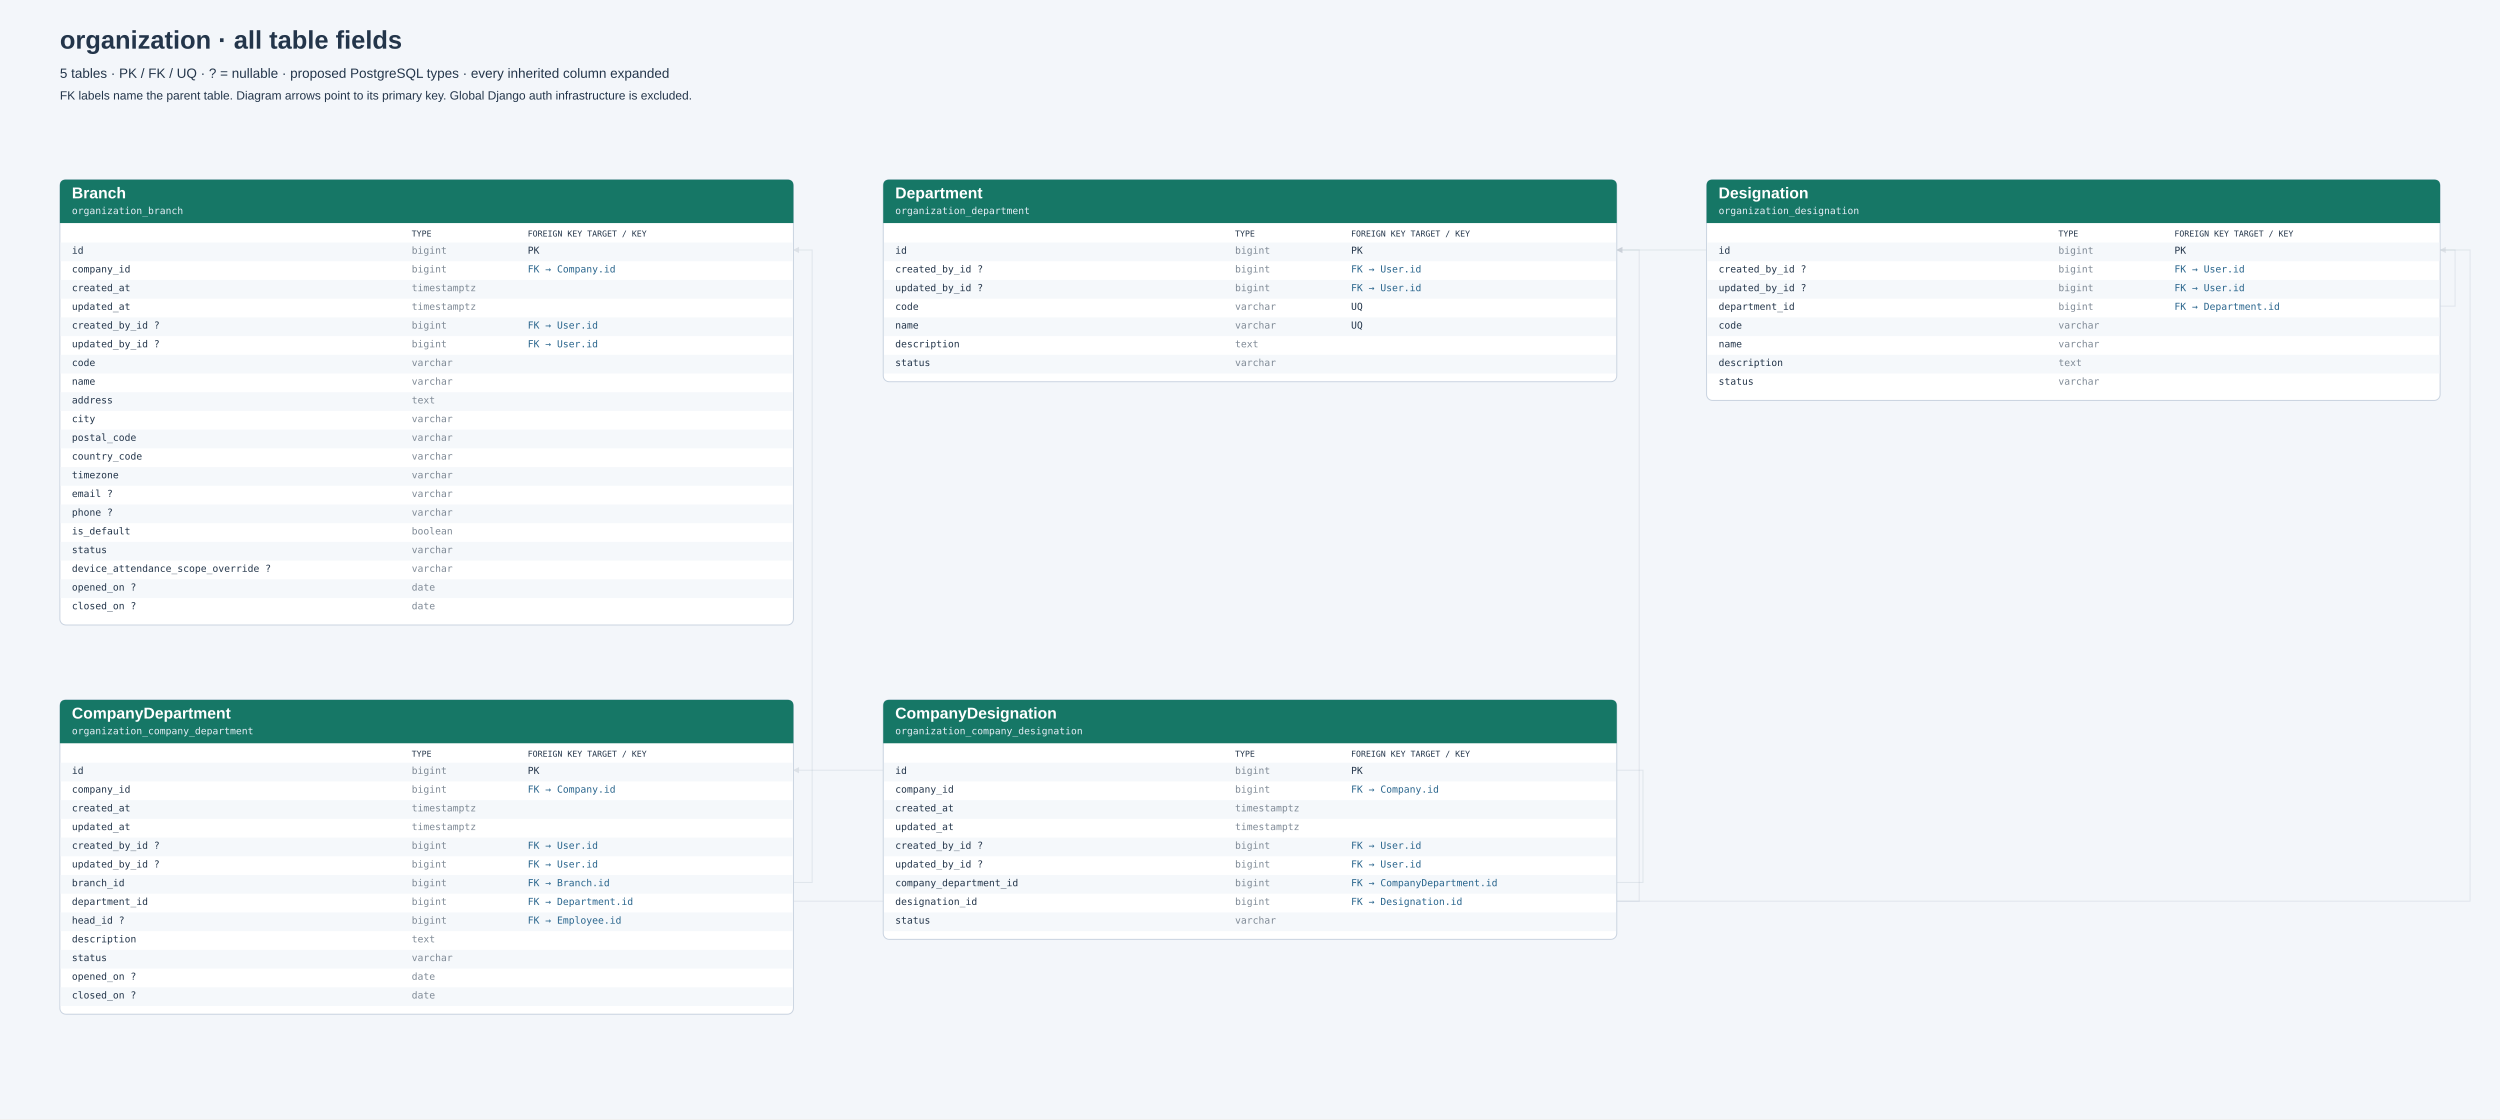
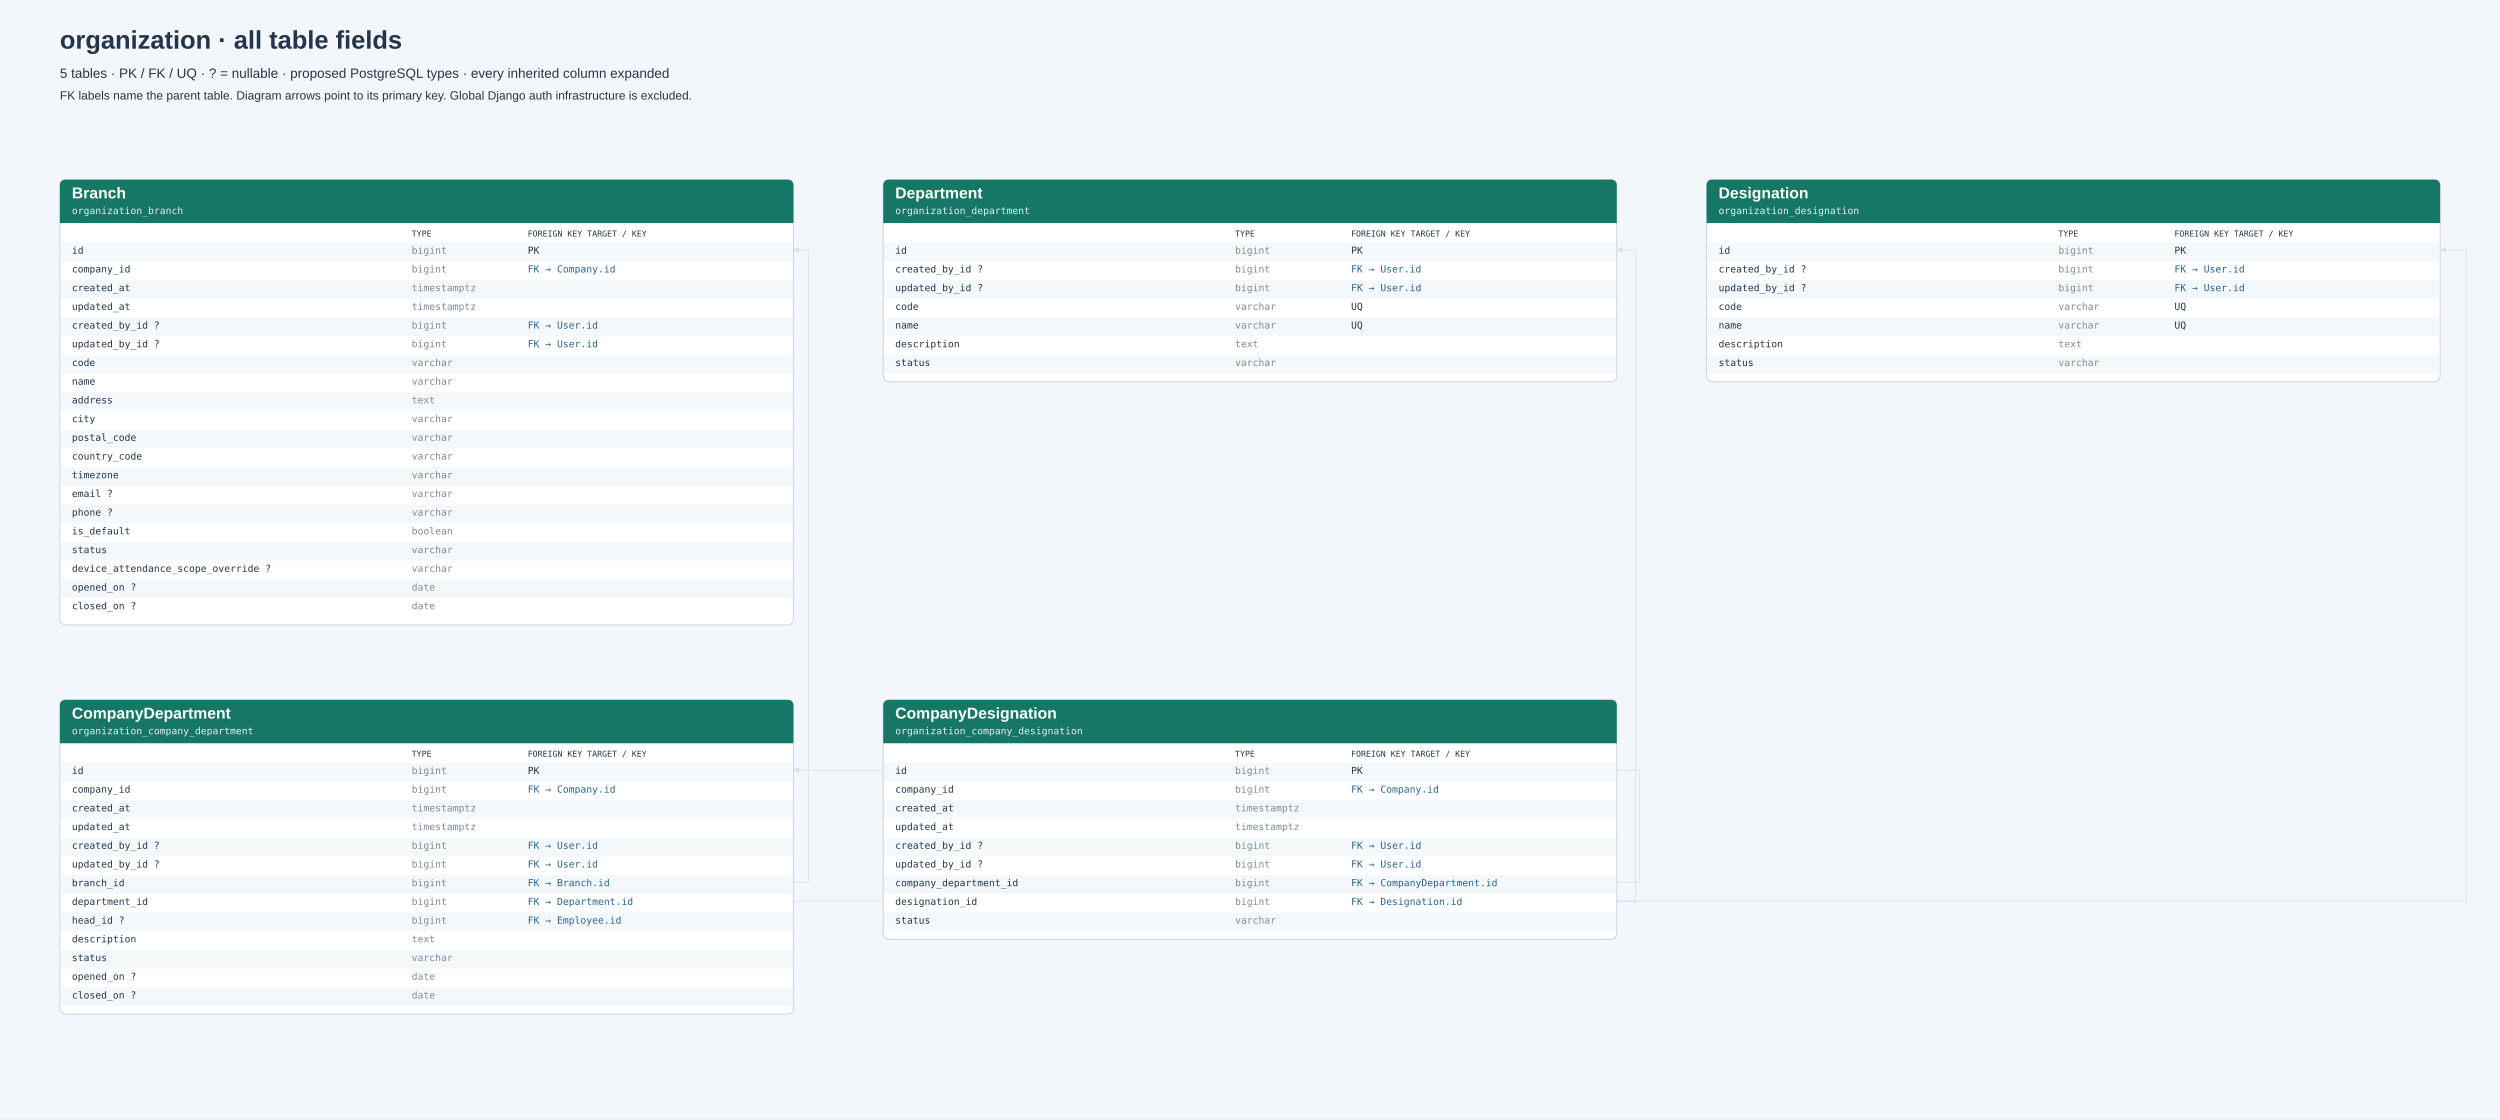
<svg xmlns="http://www.w3.org/2000/svg" width="3340" height="1495" viewBox="0 0 3340 1495" role="img" aria-labelledby="diagram-title">
  <defs>
    <marker id="arrow" viewBox="0 0 10 10" refX="9" refY="5" markerWidth="6" markerHeight="6" orient="auto-start-reverse">
      <path d="M0,0 L10,5 L0,10 z" fill="#7b8798" />
    </marker>
  </defs>
  <style>text{font-family:Consolas,monospace;fill:#23354a}.heading{font-family:Segoe UI,Arial,sans-serif}.edge{fill:none;stroke:#8b9aad;stroke-width:1.4;opacity:.18;marker-end:url(#arrow)}.edge.shared{opacity:.07}.edge.active{stroke:#db6c28;stroke-width:3;opacity:.9}.table .border{fill:white;stroke:#c8d2df;stroke-width:1.3}.table.selected .border{stroke:#dc712b;stroke-width:4}.table.dim{opacity:.22}.fieldtext{font-size:13px}.target{fill:#28648c}.nullable{fill:#7e8995}.table{cursor:pointer}</style>
  <rect width="100%" height="100%" fill="#f3f6fa" />
  <text x="80" y="65" class="heading" font-size="34" font-weight="700">organization · all table fields</text>
  <text x="80" y="104" class="heading" font-size="18">5 tables · PK / FK / UQ · ? = nullable · proposed PostgreSQL types · every inherited column expanded</text>
  <text x="80" y="133" class="heading" font-size="16">FK labels name the parent table. Diagram arrows point to its primary key. Global Django auth infrastructure is excluded.</text>
  <g id="relation-lines">
-     <path class="edge" data-from="Designation" data-to="Department" data-field="department_id" d="M3260,409 H3280 V334 H2160" />
-     <path class="edge" data-from="CompanyDepartment" data-to="Branch" data-field="branch_id" d="M1060,1179 H1085 V334 H1060" />
-     <path class="edge" data-from="CompanyDepartment" data-to="Department" data-field="department_id" d="M1060,1204 H2190 V334 H2160" />
-     <path class="edge" data-from="CompanyDesignation" data-to="CompanyDepartment" data-field="company_department_id" d="M2160,1179 H2195 V1029 H1060" />
-     <path class="edge" data-from="CompanyDesignation" data-to="Designation" data-field="designation_id" d="M2160,1204 H3300 V334 H3260" />
+     <path class="edge" data-from="CompanyDepartment" data-to="Branch" data-field="branch_id" d="M1060,1179 H1080 V334 H1060" />
+     <path class="edge" data-from="CompanyDepartment" data-to="Department" data-field="department_id" d="M1060,1204 H2185 V334 H2160" />
+     <path class="edge" data-from="CompanyDesignation" data-to="CompanyDepartment" data-field="company_department_id" d="M2160,1179 H2190 V1029 H1060" />
+     <path class="edge" data-from="CompanyDesignation" data-to="Designation" data-field="designation_id" d="M2160,1204 H3295 V334 H3260" />
  </g>
  <g class="table" id="table-Branch" data-name="Branch" tabindex="0" aria-label="Branch table" transform="translate(80,240)">
    <rect class="border" rx="8" width="980" height="595" />
    <path d="M8 0 H972 Q980 0 980 8 V58 H0 V8 Q0 0 8 0" fill="#167766" />
    <text x="16" y="25" class="heading" style="fill:white" font-size="21" font-weight="600">Branch</text>
    <text x="16" y="46" style="fill:#e7edf6" font-size="13">organization_branch</text>
    <text x="470" y="76" font-size="11" fill="#7f8996">TYPE</text>
    <text x="625" y="76" font-size="11">FOREIGN KEY TARGET / KEY</text>
    <rect x="1" y="84" width="978" height="25" fill="#f5f8fb" />
    <g>
      <text class="fieldtext" x="16" y="99">id</text>
      <text class="fieldtext nullable" x="470" y="99">bigint</text>
      <text class="fieldtext" x="625" y="99">PK</text>
    </g>
    <g>
      <text class="fieldtext" x="16" y="124">company_id</text>
      <text class="fieldtext nullable" x="470" y="124">bigint</text>
      <a href="../ATTENDANCE_SCHEMA.html#table-Company">
        <text class="fieldtext target" x="625" y="124">FK → Company.id</text>
      </a>
    </g>
    <rect x="1" y="134" width="978" height="25" fill="#f5f8fb" />
    <g>
      <text class="fieldtext" x="16" y="149">created_at</text>
      <text class="fieldtext nullable" x="470" y="149">timestamptz</text>
      <text class="fieldtext" x="625" y="149" />
    </g>
    <g>
      <text class="fieldtext" x="16" y="174">updated_at</text>
      <text class="fieldtext nullable" x="470" y="174">timestamptz</text>
      <text class="fieldtext" x="625" y="174" />
    </g>
    <rect x="1" y="184" width="978" height="25" fill="#f5f8fb" />
    <g>
      <text class="fieldtext" x="16" y="199">created_by_id ?</text>
      <text class="fieldtext nullable" x="470" y="199">bigint</text>
      <a href="../ATTENDANCE_SCHEMA.html#table-User">
        <text class="fieldtext target" x="625" y="199">FK → User.id</text>
      </a>
    </g>
    <g>
      <text class="fieldtext" x="16" y="224">updated_by_id ?</text>
      <text class="fieldtext nullable" x="470" y="224">bigint</text>
      <a href="../ATTENDANCE_SCHEMA.html#table-User">
        <text class="fieldtext target" x="625" y="224">FK → User.id</text>
      </a>
    </g>
    <rect x="1" y="234" width="978" height="25" fill="#f5f8fb" />
    <g>
      <text class="fieldtext" x="16" y="249">code</text>
      <text class="fieldtext nullable" x="470" y="249">varchar</text>
      <text class="fieldtext" x="625" y="249" />
    </g>
    <g>
      <text class="fieldtext" x="16" y="274">name</text>
      <text class="fieldtext nullable" x="470" y="274">varchar</text>
      <text class="fieldtext" x="625" y="274" />
    </g>
    <rect x="1" y="284" width="978" height="25" fill="#f5f8fb" />
    <g>
      <text class="fieldtext" x="16" y="299">address</text>
      <text class="fieldtext nullable" x="470" y="299">text</text>
      <text class="fieldtext" x="625" y="299" />
    </g>
    <g>
      <text class="fieldtext" x="16" y="324">city</text>
      <text class="fieldtext nullable" x="470" y="324">varchar</text>
      <text class="fieldtext" x="625" y="324" />
    </g>
    <rect x="1" y="334" width="978" height="25" fill="#f5f8fb" />
    <g>
      <text class="fieldtext" x="16" y="349">postal_code</text>
      <text class="fieldtext nullable" x="470" y="349">varchar</text>
      <text class="fieldtext" x="625" y="349" />
    </g>
    <g>
      <text class="fieldtext" x="16" y="374">country_code</text>
      <text class="fieldtext nullable" x="470" y="374">varchar</text>
      <text class="fieldtext" x="625" y="374" />
    </g>
    <rect x="1" y="384" width="978" height="25" fill="#f5f8fb" />
    <g>
      <text class="fieldtext" x="16" y="399">timezone</text>
      <text class="fieldtext nullable" x="470" y="399">varchar</text>
      <text class="fieldtext" x="625" y="399" />
    </g>
    <g>
      <text class="fieldtext" x="16" y="424">email ?</text>
      <text class="fieldtext nullable" x="470" y="424">varchar</text>
      <text class="fieldtext" x="625" y="424" />
    </g>
    <rect x="1" y="434" width="978" height="25" fill="#f5f8fb" />
    <g>
      <text class="fieldtext" x="16" y="449">phone ?</text>
      <text class="fieldtext nullable" x="470" y="449">varchar</text>
      <text class="fieldtext" x="625" y="449" />
    </g>
    <g>
      <text class="fieldtext" x="16" y="474">is_default</text>
      <text class="fieldtext nullable" x="470" y="474">boolean</text>
      <text class="fieldtext" x="625" y="474" />
    </g>
    <rect x="1" y="484" width="978" height="25" fill="#f5f8fb" />
    <g>
      <text class="fieldtext" x="16" y="499">status</text>
      <text class="fieldtext nullable" x="470" y="499">varchar</text>
      <text class="fieldtext" x="625" y="499" />
    </g>
    <g>
      <text class="fieldtext" x="16" y="524">device_attendance_scope_override ?</text>
      <text class="fieldtext nullable" x="470" y="524">varchar</text>
      <text class="fieldtext" x="625" y="524" />
    </g>
    <rect x="1" y="534" width="978" height="25" fill="#f5f8fb" />
    <g>
      <text class="fieldtext" x="16" y="549">opened_on ?</text>
      <text class="fieldtext nullable" x="470" y="549">date</text>
      <text class="fieldtext" x="625" y="549" />
    </g>
    <g>
      <text class="fieldtext" x="16" y="574">closed_on ?</text>
      <text class="fieldtext nullable" x="470" y="574">date</text>
      <text class="fieldtext" x="625" y="574" />
    </g>
  </g>
  <g class="table" id="table-Department" data-name="Department" tabindex="0" aria-label="Department table" transform="translate(1180,240)">
    <rect class="border" rx="8" width="980" height="270" />
    <path d="M8 0 H972 Q980 0 980 8 V58 H0 V8 Q0 0 8 0" fill="#167766" />
    <text x="16" y="25" class="heading" style="fill:white" font-size="21" font-weight="600">Department</text>
    <text x="16" y="46" style="fill:#e7edf6" font-size="13">organization_department</text>
    <text x="470" y="76" font-size="11" fill="#7f8996">TYPE</text>
    <text x="625" y="76" font-size="11">FOREIGN KEY TARGET / KEY</text>
    <rect x="1" y="84" width="978" height="25" fill="#f5f8fb" />
    <g>
      <text class="fieldtext" x="16" y="99">id</text>
      <text class="fieldtext nullable" x="470" y="99">bigint</text>
      <text class="fieldtext" x="625" y="99">PK</text>
    </g>
    <g>
      <text class="fieldtext" x="16" y="124">created_by_id ?</text>
      <text class="fieldtext nullable" x="470" y="124">bigint</text>
      <a href="../ATTENDANCE_SCHEMA.html#table-User">
        <text class="fieldtext target" x="625" y="124">FK → User.id</text>
      </a>
    </g>
    <rect x="1" y="134" width="978" height="25" fill="#f5f8fb" />
    <g>
      <text class="fieldtext" x="16" y="149">updated_by_id ?</text>
      <text class="fieldtext nullable" x="470" y="149">bigint</text>
      <a href="../ATTENDANCE_SCHEMA.html#table-User">
        <text class="fieldtext target" x="625" y="149">FK → User.id</text>
      </a>
    </g>
    <g>
      <text class="fieldtext" x="16" y="174">code</text>
      <text class="fieldtext nullable" x="470" y="174">varchar</text>
      <text class="fieldtext" x="625" y="174">UQ</text>
    </g>
    <rect x="1" y="184" width="978" height="25" fill="#f5f8fb" />
    <g>
      <text class="fieldtext" x="16" y="199">name</text>
      <text class="fieldtext nullable" x="470" y="199">varchar</text>
      <text class="fieldtext" x="625" y="199">UQ</text>
    </g>
    <g>
      <text class="fieldtext" x="16" y="224">description</text>
      <text class="fieldtext nullable" x="470" y="224">text</text>
      <text class="fieldtext" x="625" y="224" />
    </g>
    <rect x="1" y="234" width="978" height="25" fill="#f5f8fb" />
    <g>
      <text class="fieldtext" x="16" y="249">status</text>
      <text class="fieldtext nullable" x="470" y="249">varchar</text>
      <text class="fieldtext" x="625" y="249" />
    </g>
  </g>
  <g class="table" id="table-Designation" data-name="Designation" tabindex="0" aria-label="Designation table" transform="translate(2280,240)">
-     <rect class="border" rx="8" width="980" height="295" />
+     <rect class="border" rx="8" width="980" height="270" />
    <path d="M8 0 H972 Q980 0 980 8 V58 H0 V8 Q0 0 8 0" fill="#167766" />
    <text x="16" y="25" class="heading" style="fill:white" font-size="21" font-weight="600">Designation</text>
    <text x="16" y="46" style="fill:#e7edf6" font-size="13">organization_designation</text>
    <text x="470" y="76" font-size="11" fill="#7f8996">TYPE</text>
    <text x="625" y="76" font-size="11">FOREIGN KEY TARGET / KEY</text>
    <rect x="1" y="84" width="978" height="25" fill="#f5f8fb" />
    <g>
      <text class="fieldtext" x="16" y="99">id</text>
      <text class="fieldtext nullable" x="470" y="99">bigint</text>
      <text class="fieldtext" x="625" y="99">PK</text>
    </g>
    <g>
      <text class="fieldtext" x="16" y="124">created_by_id ?</text>
      <text class="fieldtext nullable" x="470" y="124">bigint</text>
      <a href="../ATTENDANCE_SCHEMA.html#table-User">
        <text class="fieldtext target" x="625" y="124">FK → User.id</text>
      </a>
    </g>
    <rect x="1" y="134" width="978" height="25" fill="#f5f8fb" />
    <g>
      <text class="fieldtext" x="16" y="149">updated_by_id ?</text>
      <text class="fieldtext nullable" x="470" y="149">bigint</text>
      <a href="../ATTENDANCE_SCHEMA.html#table-User">
        <text class="fieldtext target" x="625" y="149">FK → User.id</text>
      </a>
    </g>
    <g>
-       <text class="fieldtext" x="16" y="174">department_id</text>
-       <text class="fieldtext nullable" x="470" y="174">bigint</text>
-       <a href="#table-Department">
-         <text class="fieldtext target" x="625" y="174">FK → Department.id</text>
-       </a>
+       <text class="fieldtext" x="16" y="174">code</text>
+       <text class="fieldtext nullable" x="470" y="174">varchar</text>
+       <text class="fieldtext" x="625" y="174">UQ</text>
    </g>
    <rect x="1" y="184" width="978" height="25" fill="#f5f8fb" />
    <g>
-       <text class="fieldtext" x="16" y="199">code</text>
+       <text class="fieldtext" x="16" y="199">name</text>
      <text class="fieldtext nullable" x="470" y="199">varchar</text>
-       <text class="fieldtext" x="625" y="199" />
-     </g>
-     <g>
-       <text class="fieldtext" x="16" y="224">name</text>
-       <text class="fieldtext nullable" x="470" y="224">varchar</text>
+       <text class="fieldtext" x="625" y="199">UQ</text>
+     </g>
+     <g>
+       <text class="fieldtext" x="16" y="224">description</text>
+       <text class="fieldtext nullable" x="470" y="224">text</text>
      <text class="fieldtext" x="625" y="224" />
    </g>
    <rect x="1" y="234" width="978" height="25" fill="#f5f8fb" />
    <g>
-       <text class="fieldtext" x="16" y="249">description</text>
-       <text class="fieldtext nullable" x="470" y="249">text</text>
+       <text class="fieldtext" x="16" y="249">status</text>
+       <text class="fieldtext nullable" x="470" y="249">varchar</text>
      <text class="fieldtext" x="625" y="249" />
-     </g>
-     <g>
-       <text class="fieldtext" x="16" y="274">status</text>
-       <text class="fieldtext nullable" x="470" y="274">varchar</text>
-       <text class="fieldtext" x="625" y="274" />
    </g>
  </g>
  <g class="table" id="table-CompanyDepartment" data-name="CompanyDepartment" tabindex="0" aria-label="CompanyDepartment table" transform="translate(80,935)">
    <rect class="border" rx="8" width="980" height="420" />
    <path d="M8 0 H972 Q980 0 980 8 V58 H0 V8 Q0 0 8 0" fill="#167766" />
    <text x="16" y="25" class="heading" style="fill:white" font-size="21" font-weight="600">CompanyDepartment</text>
    <text x="16" y="46" style="fill:#e7edf6" font-size="13">organization_company_department</text>
    <text x="470" y="76" font-size="11" fill="#7f8996">TYPE</text>
    <text x="625" y="76" font-size="11">FOREIGN KEY TARGET / KEY</text>
    <rect x="1" y="84" width="978" height="25" fill="#f5f8fb" />
    <g>
      <text class="fieldtext" x="16" y="99">id</text>
      <text class="fieldtext nullable" x="470" y="99">bigint</text>
      <text class="fieldtext" x="625" y="99">PK</text>
    </g>
    <g>
      <text class="fieldtext" x="16" y="124">company_id</text>
      <text class="fieldtext nullable" x="470" y="124">bigint</text>
      <a href="../ATTENDANCE_SCHEMA.html#table-Company">
        <text class="fieldtext target" x="625" y="124">FK → Company.id</text>
      </a>
    </g>
    <rect x="1" y="134" width="978" height="25" fill="#f5f8fb" />
    <g>
      <text class="fieldtext" x="16" y="149">created_at</text>
      <text class="fieldtext nullable" x="470" y="149">timestamptz</text>
      <text class="fieldtext" x="625" y="149" />
    </g>
    <g>
      <text class="fieldtext" x="16" y="174">updated_at</text>
      <text class="fieldtext nullable" x="470" y="174">timestamptz</text>
      <text class="fieldtext" x="625" y="174" />
    </g>
    <rect x="1" y="184" width="978" height="25" fill="#f5f8fb" />
    <g>
      <text class="fieldtext" x="16" y="199">created_by_id ?</text>
      <text class="fieldtext nullable" x="470" y="199">bigint</text>
      <a href="../ATTENDANCE_SCHEMA.html#table-User">
        <text class="fieldtext target" x="625" y="199">FK → User.id</text>
      </a>
    </g>
    <g>
      <text class="fieldtext" x="16" y="224">updated_by_id ?</text>
      <text class="fieldtext nullable" x="470" y="224">bigint</text>
      <a href="../ATTENDANCE_SCHEMA.html#table-User">
        <text class="fieldtext target" x="625" y="224">FK → User.id</text>
      </a>
    </g>
    <rect x="1" y="234" width="978" height="25" fill="#f5f8fb" />
    <g>
      <text class="fieldtext" x="16" y="249">branch_id</text>
      <text class="fieldtext nullable" x="470" y="249">bigint</text>
      <a href="#table-Branch">
        <text class="fieldtext target" x="625" y="249">FK → Branch.id</text>
      </a>
    </g>
    <g>
      <text class="fieldtext" x="16" y="274">department_id</text>
      <text class="fieldtext nullable" x="470" y="274">bigint</text>
      <a href="#table-Department">
        <text class="fieldtext target" x="625" y="274">FK → Department.id</text>
      </a>
    </g>
    <rect x="1" y="284" width="978" height="25" fill="#f5f8fb" />
    <g>
      <text class="fieldtext" x="16" y="299">head_id ?</text>
      <text class="fieldtext nullable" x="470" y="299">bigint</text>
      <a href="../ATTENDANCE_SCHEMA.html#table-Employee">
        <text class="fieldtext target" x="625" y="299">FK → Employee.id</text>
      </a>
    </g>
    <g>
      <text class="fieldtext" x="16" y="324">description</text>
      <text class="fieldtext nullable" x="470" y="324">text</text>
      <text class="fieldtext" x="625" y="324" />
    </g>
    <rect x="1" y="334" width="978" height="25" fill="#f5f8fb" />
    <g>
      <text class="fieldtext" x="16" y="349">status</text>
      <text class="fieldtext nullable" x="470" y="349">varchar</text>
      <text class="fieldtext" x="625" y="349" />
    </g>
    <g>
      <text class="fieldtext" x="16" y="374">opened_on ?</text>
      <text class="fieldtext nullable" x="470" y="374">date</text>
      <text class="fieldtext" x="625" y="374" />
    </g>
    <rect x="1" y="384" width="978" height="25" fill="#f5f8fb" />
    <g>
      <text class="fieldtext" x="16" y="399">closed_on ?</text>
      <text class="fieldtext nullable" x="470" y="399">date</text>
      <text class="fieldtext" x="625" y="399" />
    </g>
  </g>
  <g class="table" id="table-CompanyDesignation" data-name="CompanyDesignation" tabindex="0" aria-label="CompanyDesignation table" transform="translate(1180,935)">
    <rect class="border" rx="8" width="980" height="320" />
    <path d="M8 0 H972 Q980 0 980 8 V58 H0 V8 Q0 0 8 0" fill="#167766" />
    <text x="16" y="25" class="heading" style="fill:white" font-size="21" font-weight="600">CompanyDesignation</text>
    <text x="16" y="46" style="fill:#e7edf6" font-size="13">organization_company_designation</text>
    <text x="470" y="76" font-size="11" fill="#7f8996">TYPE</text>
    <text x="625" y="76" font-size="11">FOREIGN KEY TARGET / KEY</text>
    <rect x="1" y="84" width="978" height="25" fill="#f5f8fb" />
    <g>
      <text class="fieldtext" x="16" y="99">id</text>
      <text class="fieldtext nullable" x="470" y="99">bigint</text>
      <text class="fieldtext" x="625" y="99">PK</text>
    </g>
    <g>
      <text class="fieldtext" x="16" y="124">company_id</text>
      <text class="fieldtext nullable" x="470" y="124">bigint</text>
      <a href="../ATTENDANCE_SCHEMA.html#table-Company">
        <text class="fieldtext target" x="625" y="124">FK → Company.id</text>
      </a>
    </g>
    <rect x="1" y="134" width="978" height="25" fill="#f5f8fb" />
    <g>
      <text class="fieldtext" x="16" y="149">created_at</text>
      <text class="fieldtext nullable" x="470" y="149">timestamptz</text>
      <text class="fieldtext" x="625" y="149" />
    </g>
    <g>
      <text class="fieldtext" x="16" y="174">updated_at</text>
      <text class="fieldtext nullable" x="470" y="174">timestamptz</text>
      <text class="fieldtext" x="625" y="174" />
    </g>
    <rect x="1" y="184" width="978" height="25" fill="#f5f8fb" />
    <g>
      <text class="fieldtext" x="16" y="199">created_by_id ?</text>
      <text class="fieldtext nullable" x="470" y="199">bigint</text>
      <a href="../ATTENDANCE_SCHEMA.html#table-User">
        <text class="fieldtext target" x="625" y="199">FK → User.id</text>
      </a>
    </g>
    <g>
      <text class="fieldtext" x="16" y="224">updated_by_id ?</text>
      <text class="fieldtext nullable" x="470" y="224">bigint</text>
      <a href="../ATTENDANCE_SCHEMA.html#table-User">
        <text class="fieldtext target" x="625" y="224">FK → User.id</text>
      </a>
    </g>
    <rect x="1" y="234" width="978" height="25" fill="#f5f8fb" />
    <g>
      <text class="fieldtext" x="16" y="249">company_department_id</text>
      <text class="fieldtext nullable" x="470" y="249">bigint</text>
      <a href="#table-CompanyDepartment">
        <text class="fieldtext target" x="625" y="249">FK → CompanyDepartment.id</text>
      </a>
    </g>
    <g>
      <text class="fieldtext" x="16" y="274">designation_id</text>
      <text class="fieldtext nullable" x="470" y="274">bigint</text>
      <a href="#table-Designation">
        <text class="fieldtext target" x="625" y="274">FK → Designation.id</text>
      </a>
    </g>
    <rect x="1" y="284" width="978" height="25" fill="#f5f8fb" />
    <g>
      <text class="fieldtext" x="16" y="299">status</text>
      <text class="fieldtext nullable" x="470" y="299">varchar</text>
      <text class="fieldtext" x="625" y="299" />
    </g>
  </g>
</svg>
